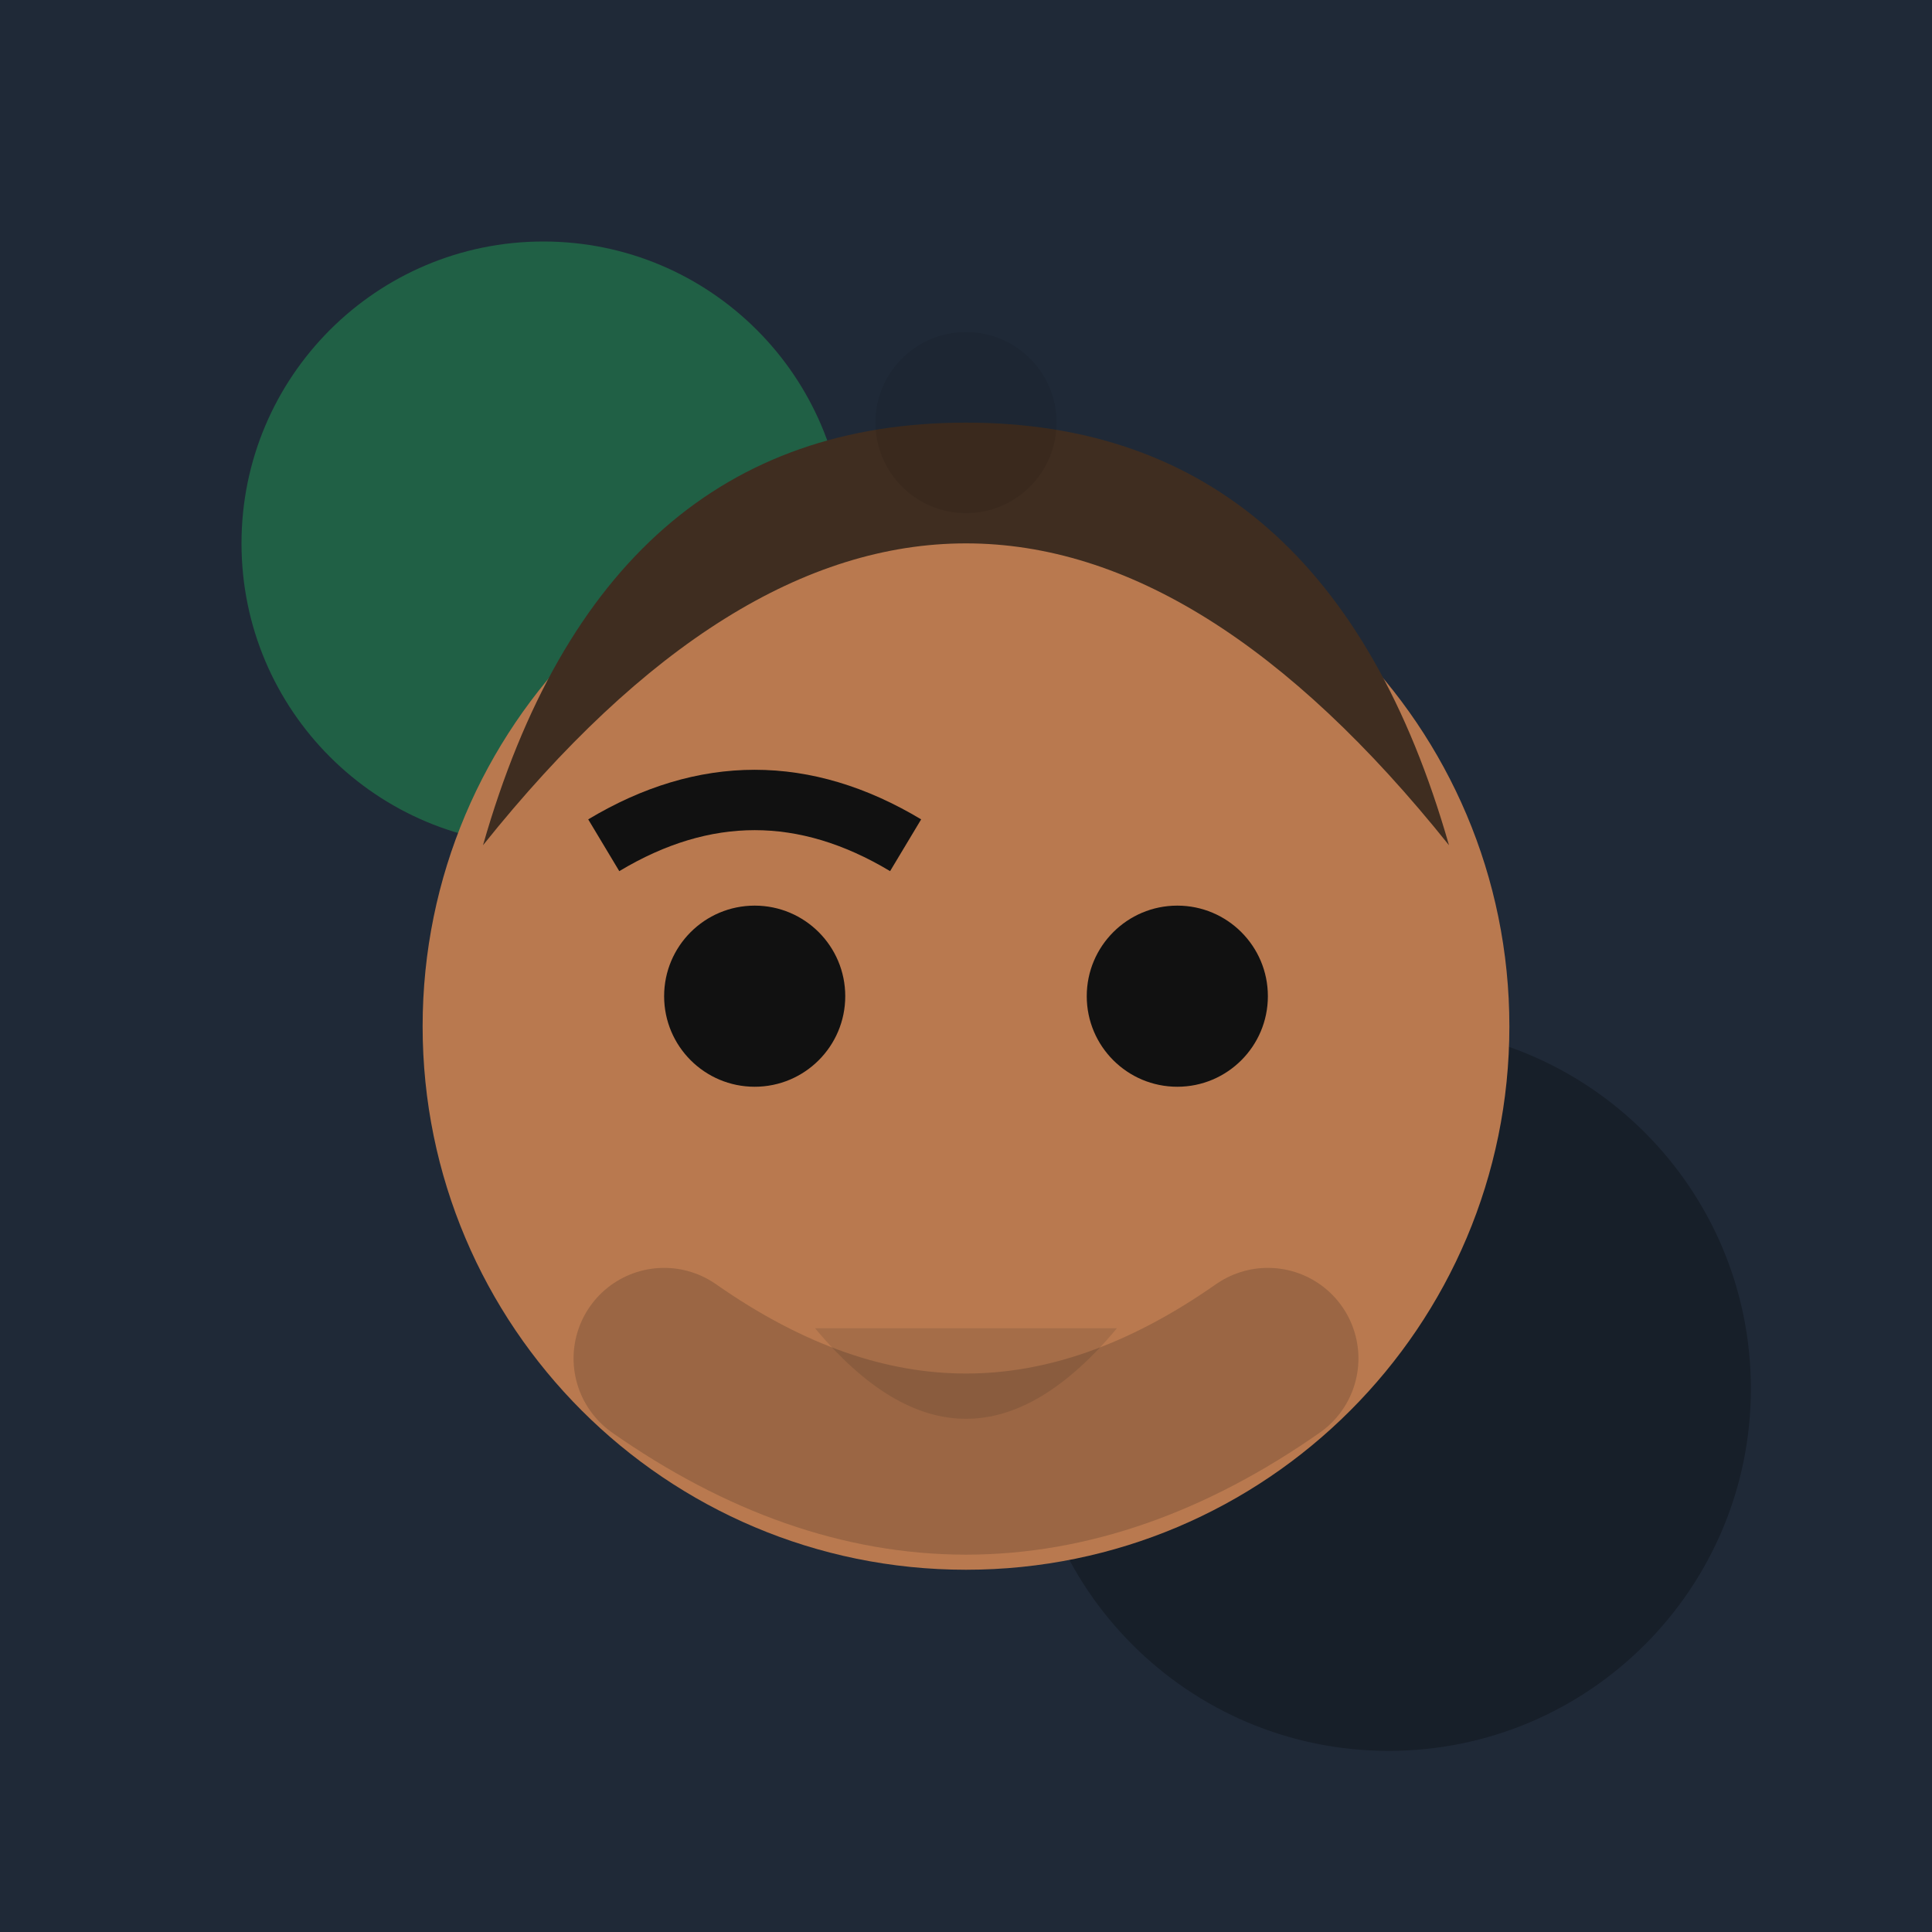
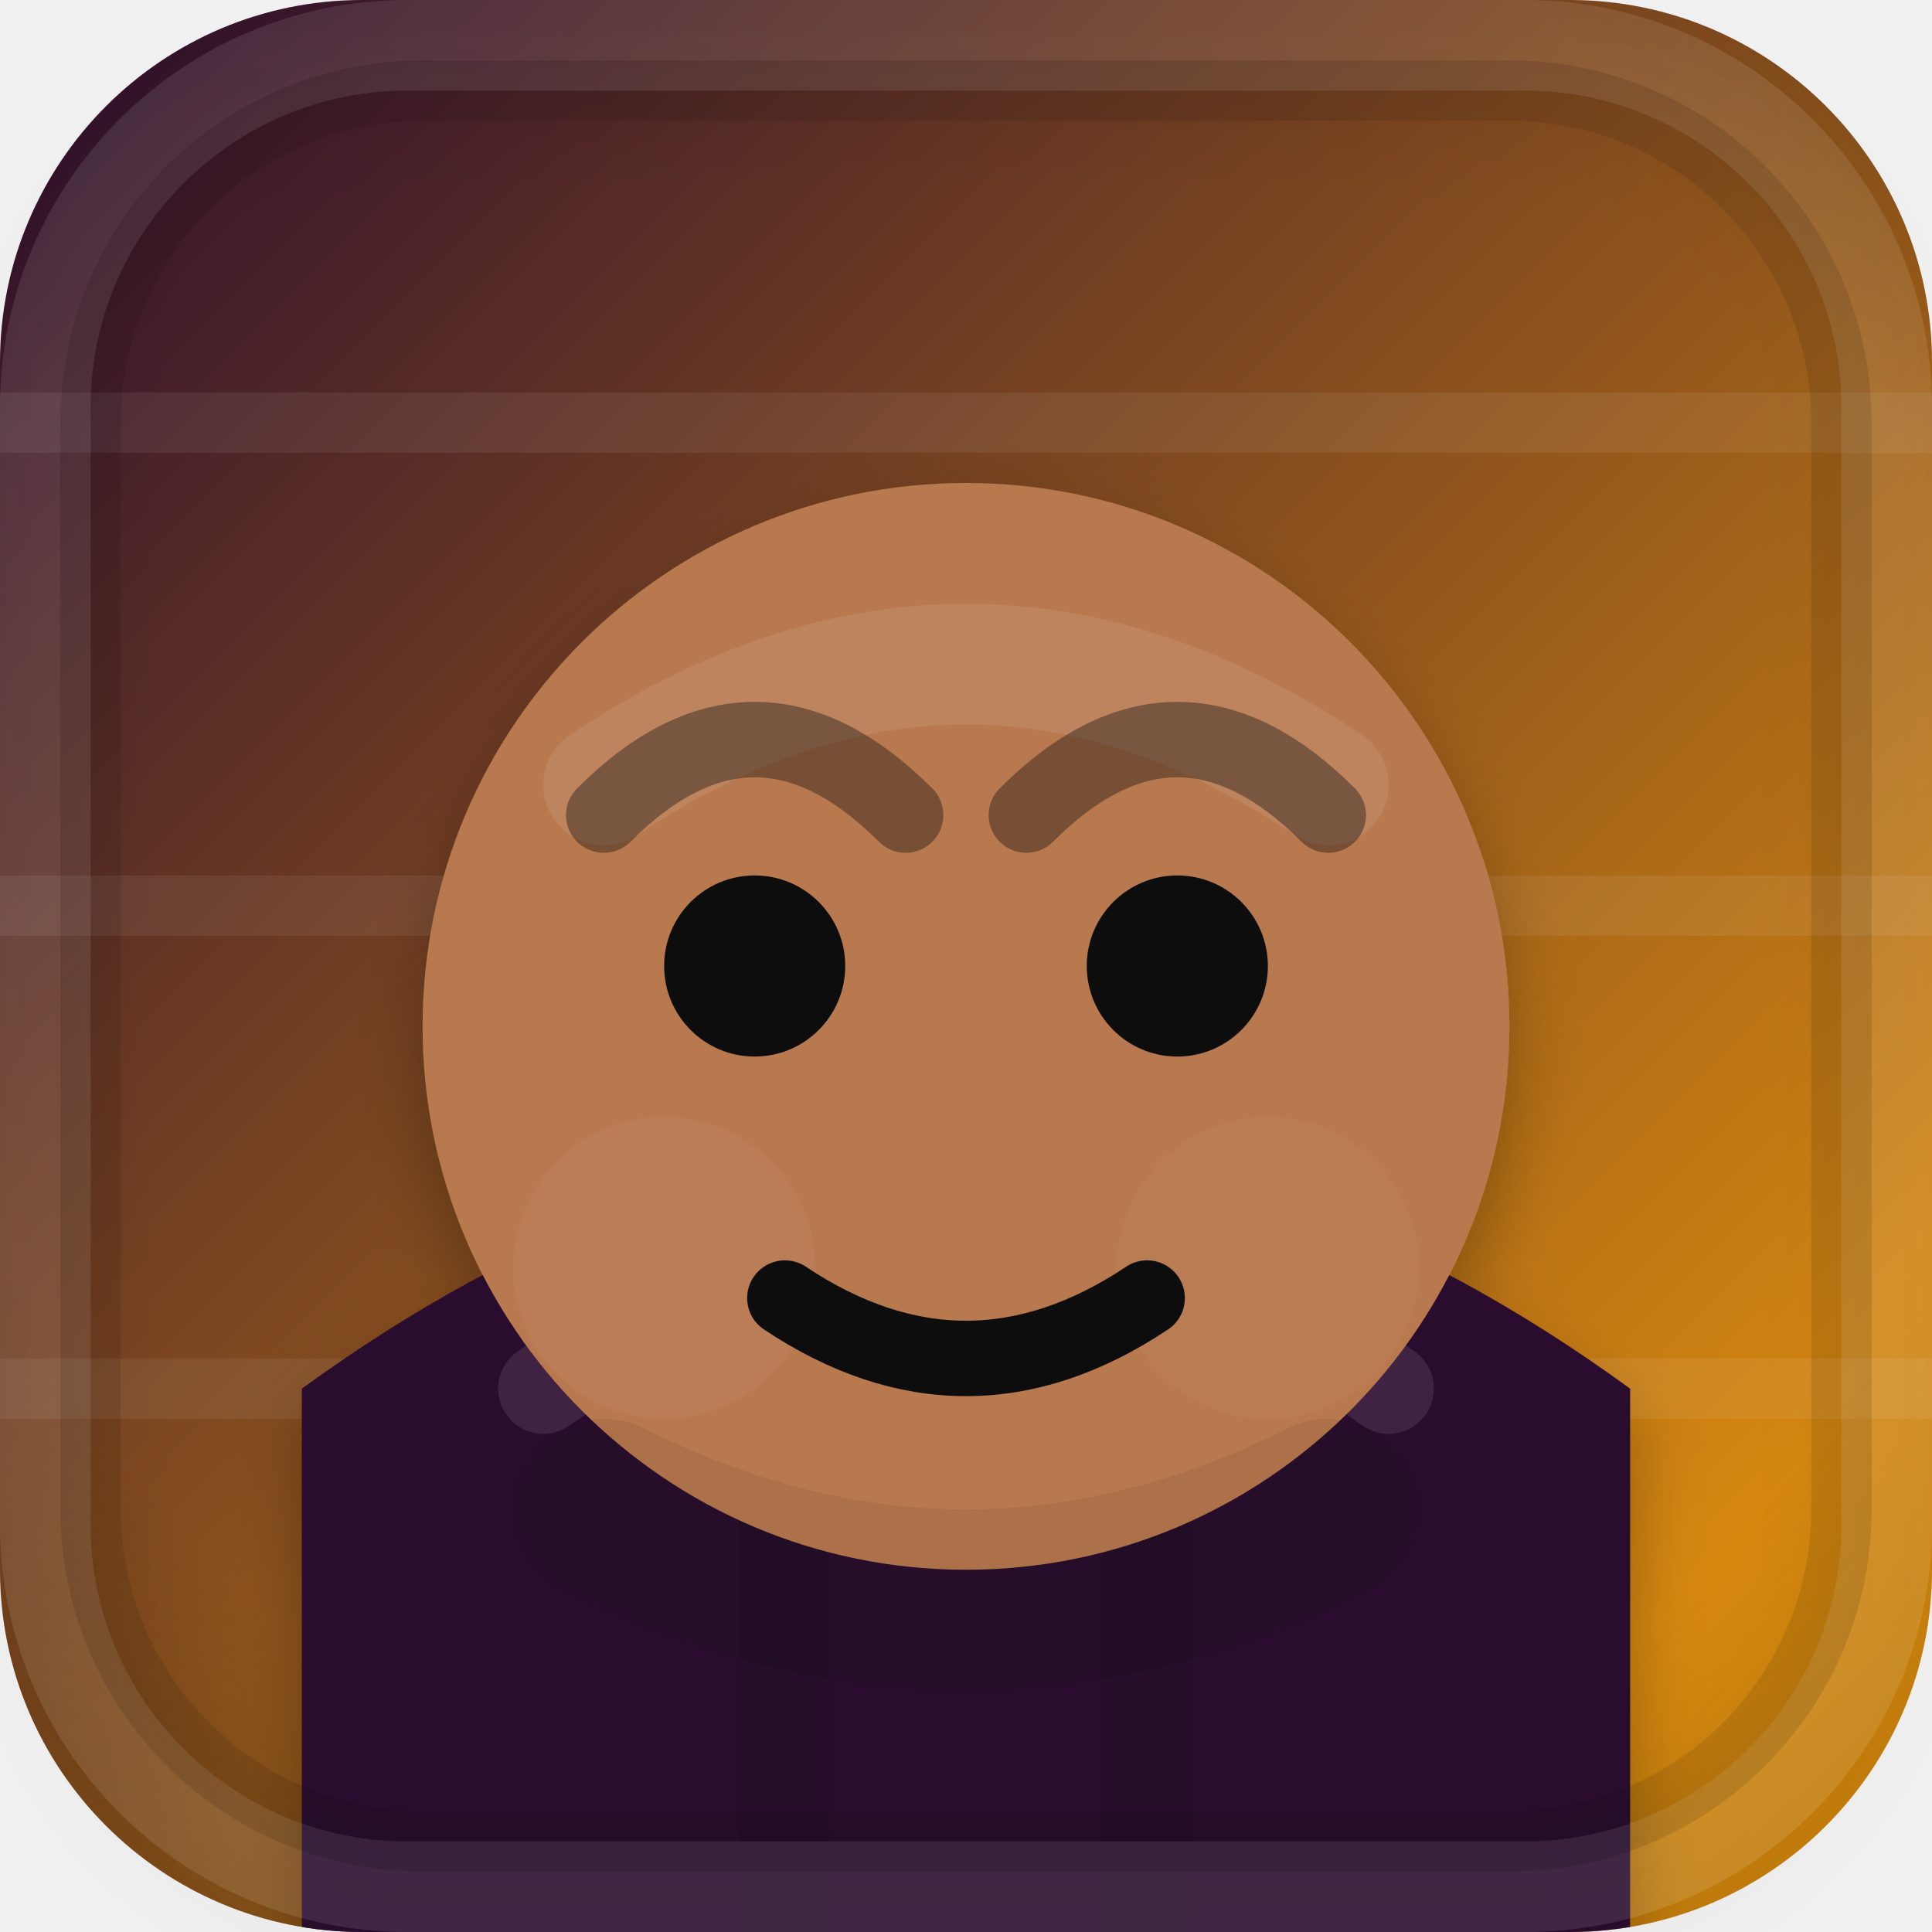
<svg xmlns="http://www.w3.org/2000/svg" width="256" height="256" viewBox="0 0 64 64">
-   <g id="sigil-bg">
-     <rect x="0" y="0" width="64" height="64" fill="#1f2937" />
-     <circle cx="18" cy="18" r="10" fill="#22c55e" opacity="0.35" />
-     <circle cx="46" cy="46" r="12" fill="$C2" opacity="0.25" />
-   </g>
-   <g id="sigil-avatar">
-     <g id="sigil-face">
-       <circle cx="32" cy="34" r="18" fill="#b9794f" />
+   <defs>
+     <linearGradient id="sigil_bg_grad" x1="0" y1="0" x2="1" y2="1">
+       <stop offset="0%" stop-color="#2a0b2e" />
+       <stop offset="100%" stop-color="#f59e0b" />
+     </linearGradient>
+     <filter id="sigil_soft_shadow" x="-20%" y="-20%" width="140%" height="140%">
+       <feDropShadow dx="0" dy="1.2" stdDeviation="1.1" flood-color="#000" flood-opacity="0.28" />
+     </filter>
+     <radialGradient id="sigil_vignette" cx="50%" cy="45%" r="70%">
+       <stop offset="0%" stop-color="#000" stop-opacity="0" />
+       <stop offset="75%" stop-color="#000" stop-opacity="0" />
+       <stop offset="100%" stop-color="#000" stop-opacity="0.22" />
+     </radialGradient>
+     <clipPath id="sigil_clip">
+       <rect x="0" y="0" width="64" height="64" rx="12" />
+     </clipPath>
+     <filter id="sigil_frame_shadow" x="-20%" y="-20%" width="140%" height="140%">
+       <feDropShadow dx="0" dy="1" stdDeviation="1.2" flood-color="#000" flood-opacity="0.22" />
+     </filter>
+     <filter id="sigil_laser_glow" x="-40%" y="-40%" width="180%" height="180%">
+       <feGaussianBlur stdDeviation="0.7" />
+     </filter>
+     <filter id="sigil_tint_r">
+       <feColorMatrix type="matrix" values="1 0 0 0 0  0 0 0 0 0  0 0 0 0 0  0 0 0 1 0" />
+     </filter>
+     <filter id="sigil_tint_c">
+       <feColorMatrix type="matrix" values="0 0 0 0 0  0 1 0 0 0  0 0 1 0 0  0 0 0 1 0" />
+     </filter>
+   </defs>
+   <g id="sigil-scene" clip-path="url(#sigil_clip)">
+     <g id="sigil-bg">
+       <rect x="0" y="0" width="64" height="64" rx="12" fill="url(#sigil_bg_grad)" />
+       <path d="M0 14 H64 M0 30 H64 M0 46 H64" stroke="#fff" stroke-width="2" opacity="0.07" />
+       <rect x="0" y="0" width="64" height="64" rx="12" fill="url(#sigil_vignette)" />
    </g>
-     <g id="sigil-eyes">
-       <circle cx="25" cy="33" r="3" fill="#111" />
-       <circle cx="39" cy="33" r="3" fill="#111" />
-       <path d="M20 28 Q25 25 30 28" fill="none" stroke="#111" stroke-width="2" />
-     </g>
-     <g id="sigil-mouth">
-       <path d="M27 44 Q32 50 37 44" fill="#111" opacity="0.12" />
-     </g>
-     <g id="sigil-top">
-       <path d="M16 28 Q32 8 48 28 Q44 14 32 14 Q20 14 16 28Z" fill="#3f2d20" />
-       <circle cx="32" cy="14" r="3" fill="#000" opacity="0.08" />
-     </g>
-     <g id="sigil-accessory">
-       <path d="M22 45 Q32 52 42 45" fill="none" stroke="#111" opacity="0.18" stroke-width="6" stroke-linecap="round" />
+     <g id="sigil-avatar" filter="url(#sigil_soft_shadow)">
+       <g id="sigil-body">
+         <path d="M10 64 V46 Q32 30 54 46 V64 Z" fill="#2a0b2e" />
+         <path d="M18 46 Q32 36 46 46" fill="none" stroke="#fff" opacity="0.10" stroke-width="3" stroke-linecap="round" />
+         <path d="M26 46 V64" stroke="#000" opacity="0.10" stroke-width="3" />
+         <path d="M38 46 V64" stroke="#000" opacity="0.10" stroke-width="3" />
+       </g>
+       <g id="sigil-head">
+         <circle cx="32" cy="34" r="18" fill="#b9794f" />
+         <path d="M20 26 Q32 18 44 26" fill="none" stroke="#fff" opacity="0.08" stroke-width="4" stroke-linecap="round" />
+         <path d="M20 50 Q32 56 44 50" fill="none" stroke="#000" opacity="0.07" stroke-width="6" stroke-linecap="round" />
+         <circle cx="22" cy="42" r="5" fill="#fff" opacity="0.030" />
+         <circle cx="42" cy="42" r="5" fill="#fff" opacity="0.022" />
+       </g>
+       <g id="sigil-brows">
+         <path d="M20 27 Q25 22 30 27" fill="none" stroke="#111" stroke-width="2.5" stroke-linecap="round" opacity="0.40" />
+         <path d="M34 27 Q39 22 44 27" fill="none" stroke="#111" stroke-width="2.5" stroke-linecap="round" opacity="0.40" />
+       </g>
+       <g id="sigil-eyes">
+         <circle cx="25" cy="32" r="3" fill="#111" />
+         <circle cx="39" cy="32" r="3" fill="#111" />
+       </g>
+       <g id="sigil-mouth">
+         <path d="M26 43 Q32 47 38 43" fill="none" stroke="#111" stroke-width="2.5" stroke-linecap="round" />
+       </g>
+       <g id="sigil-hat" />
+       <g id="sigil-fx" />
    </g>
  </g>
+   <g id="sigil-frame" filter="url(#sigil_frame_shadow)">
+     <rect x="1.5" y="1.5" width="61" height="61" rx="12" fill="none" stroke="#fff" stroke-width="3" opacity="0.10" />
+     <rect x="3" y="3" width="58" height="58" rx="11" fill="none" stroke="#000" stroke-width="2" opacity="0.10" />
+   </g>
</svg>
